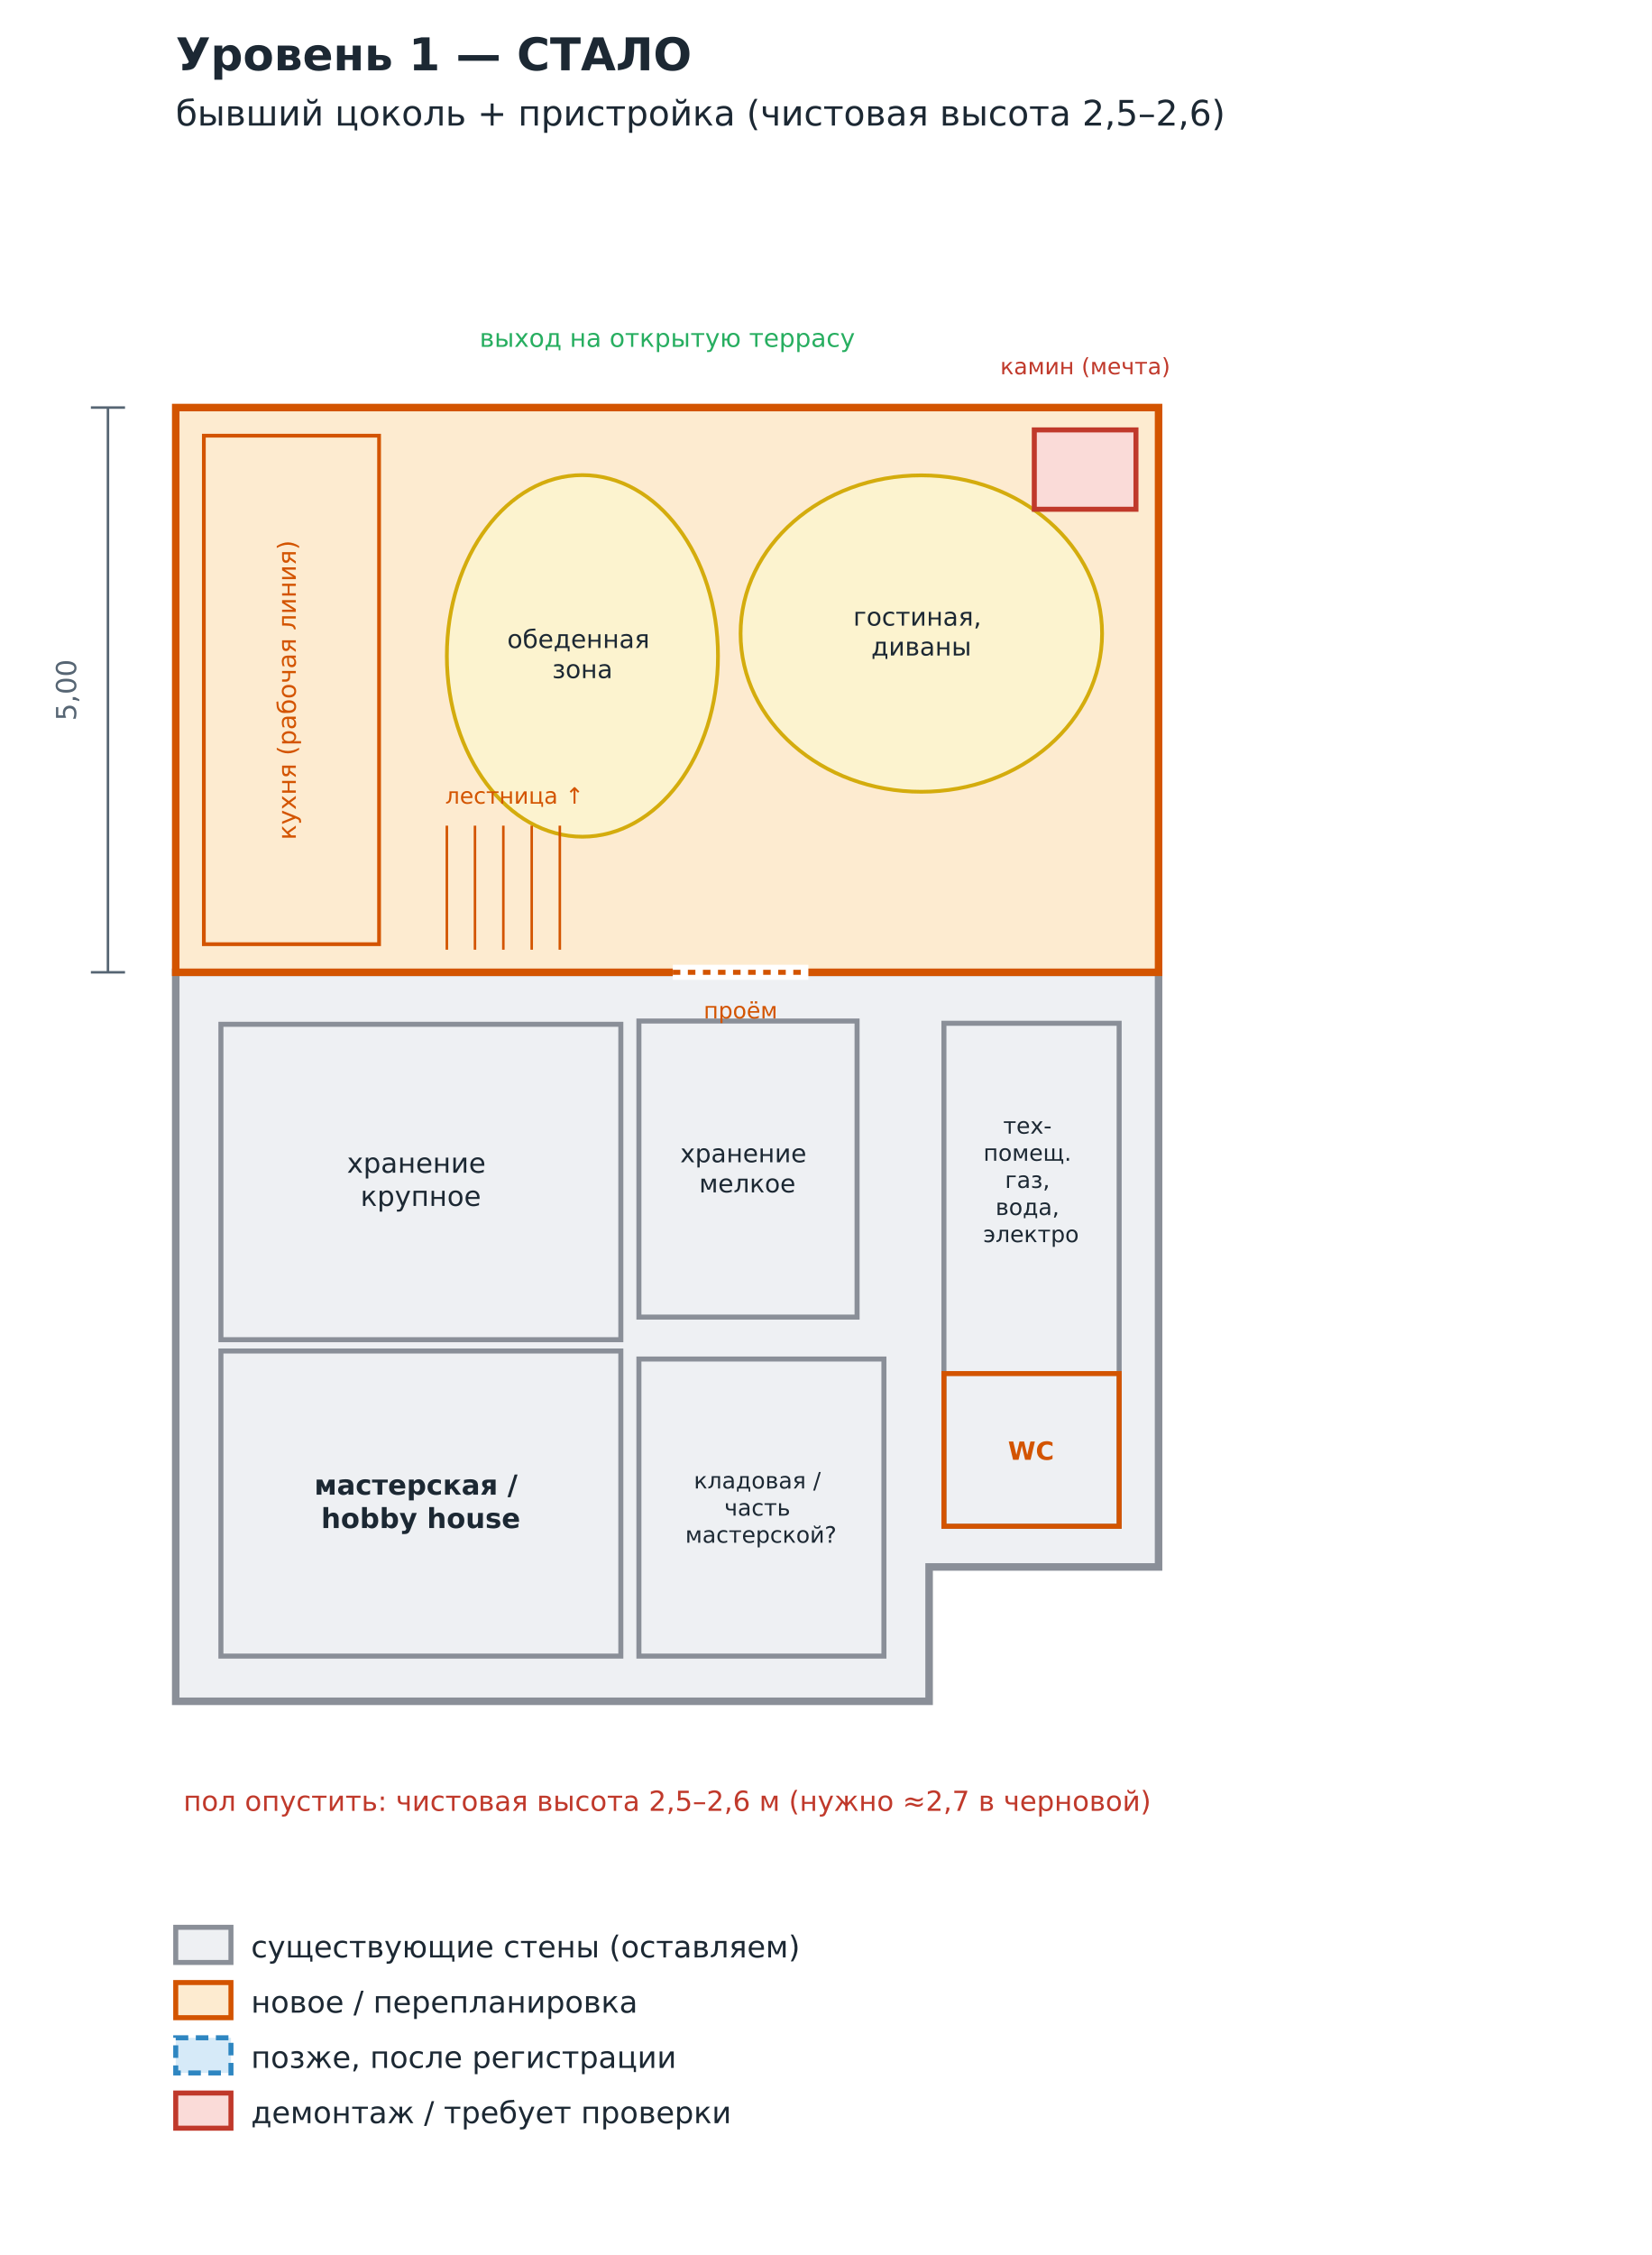
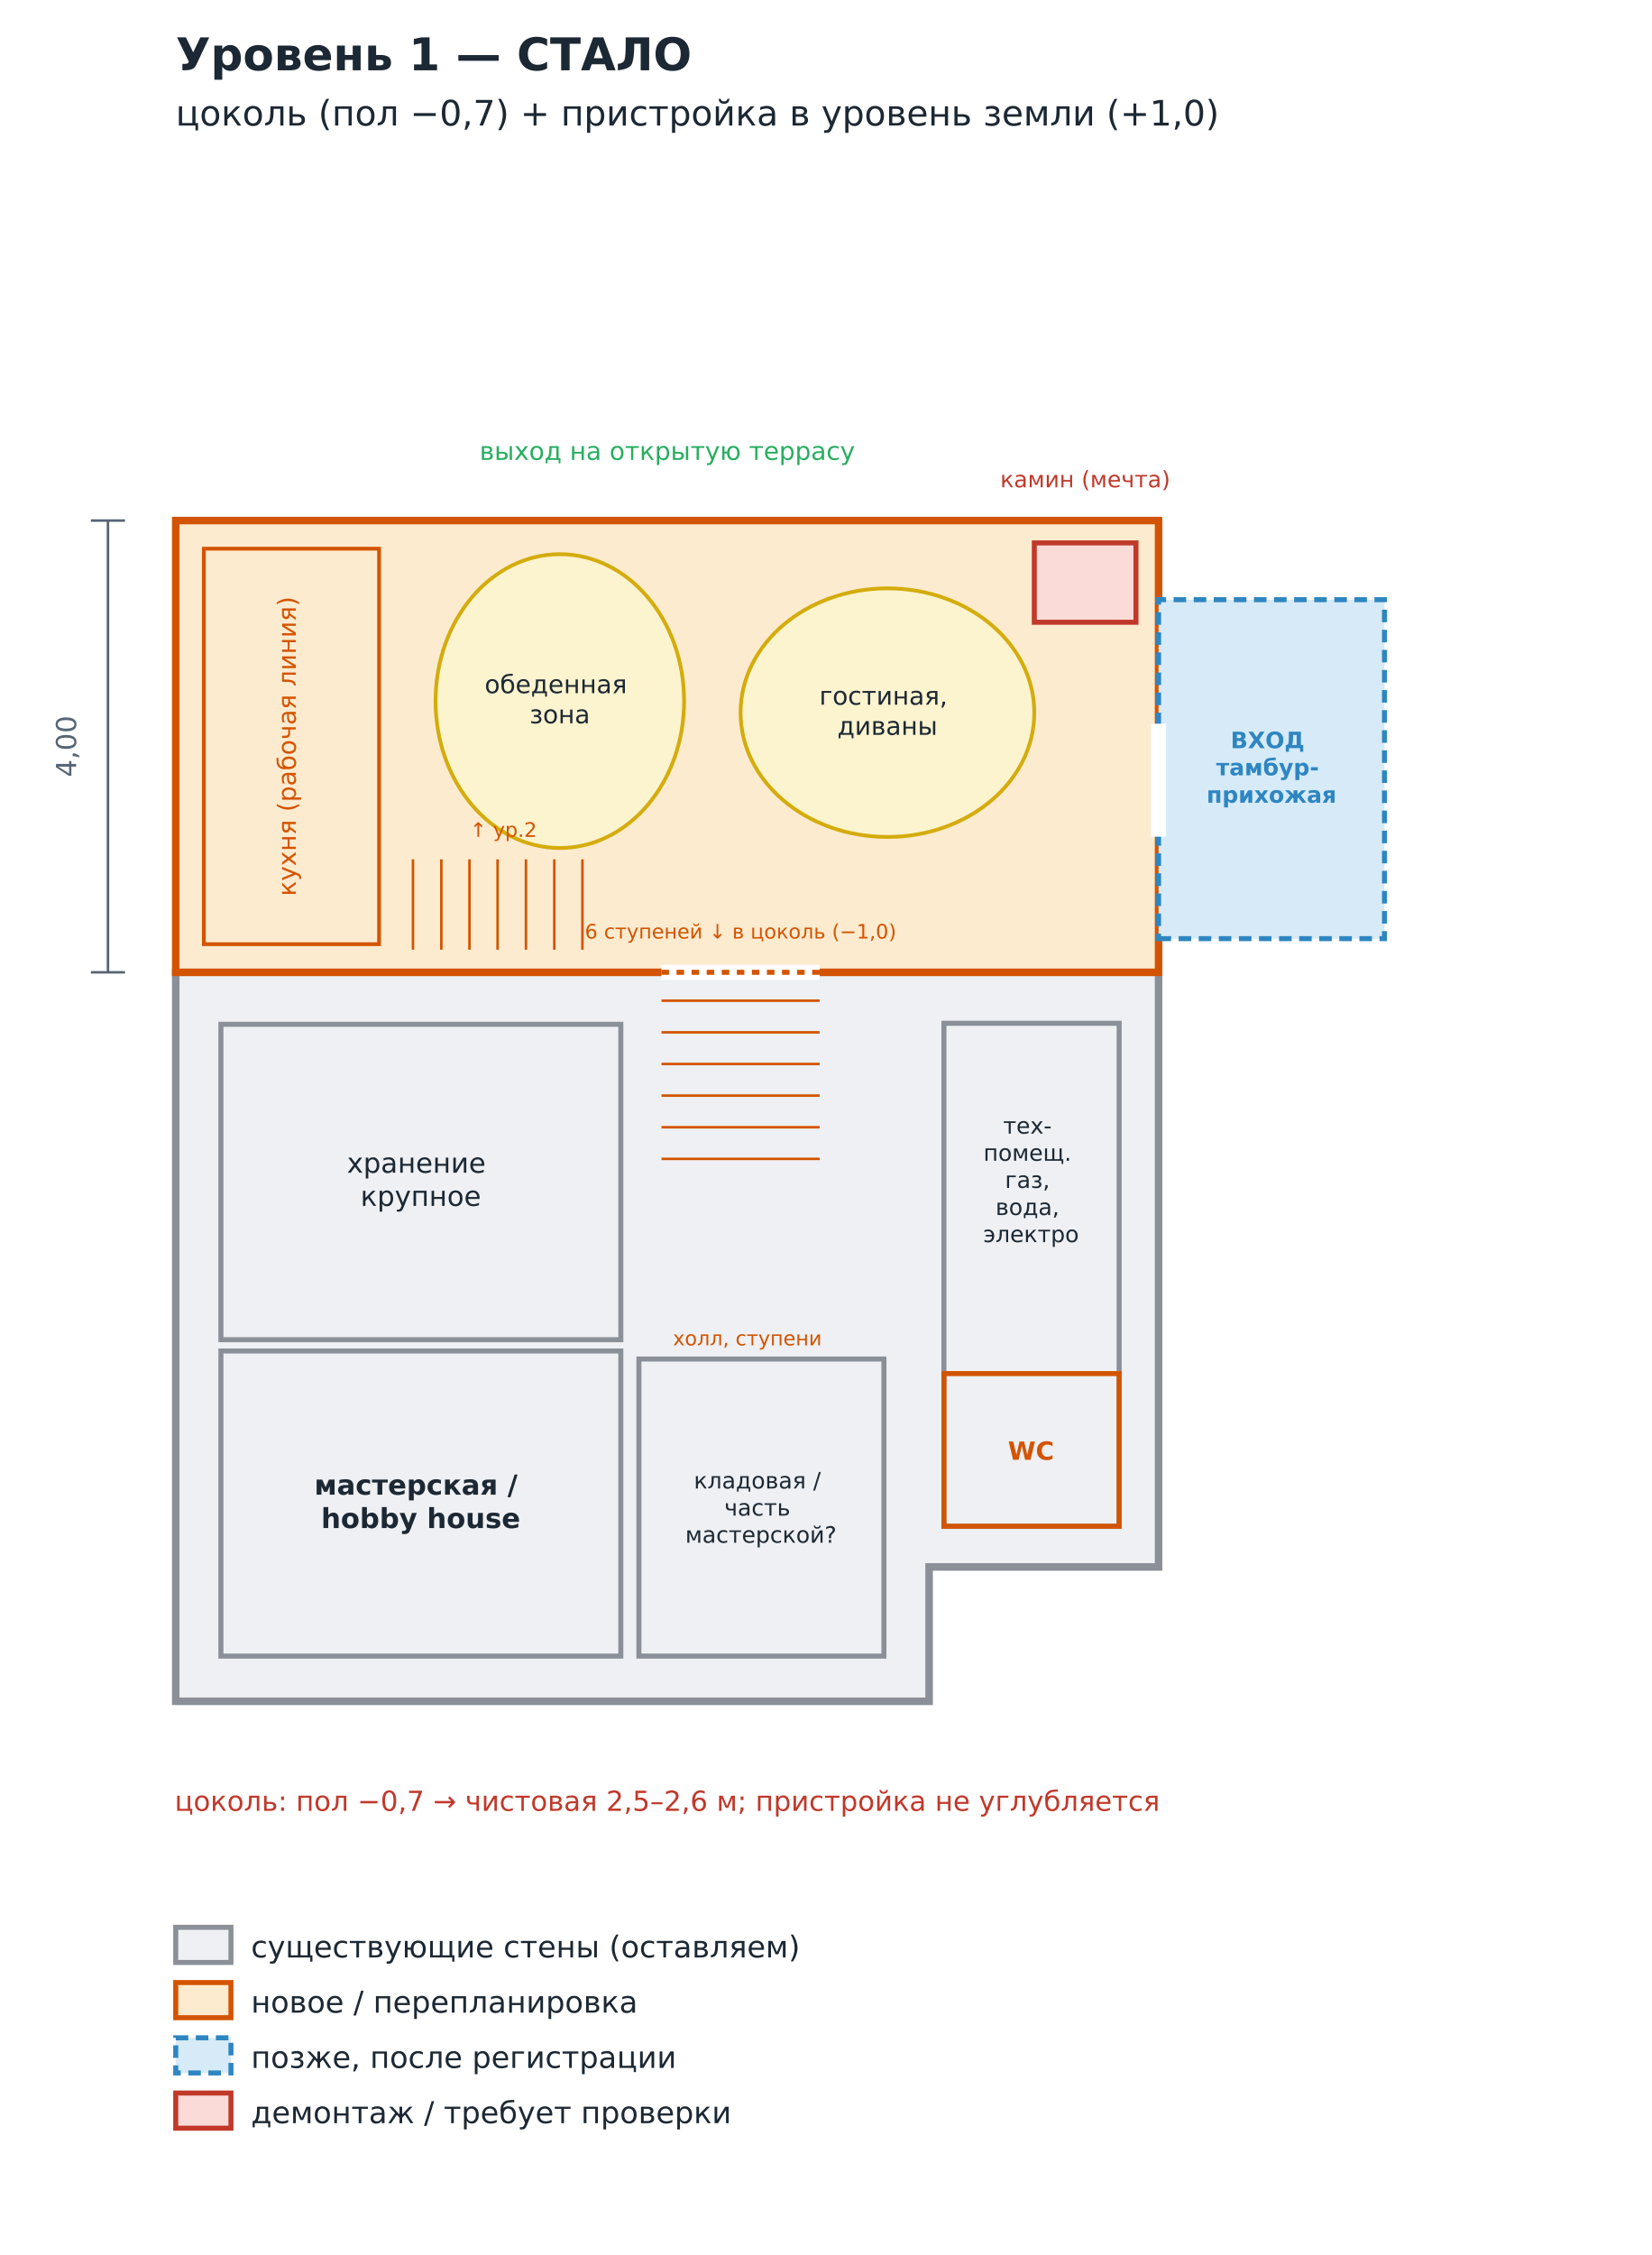
<svg xmlns="http://www.w3.org/2000/svg" width="658" height="898" viewBox="0 0 658 898">
  <rect width="100%" height="100%" fill="white" />
  <text x="70" y="28" font-family="DejaVu Sans, Arial, sans-serif" font-size="18" font-weight="bold" fill="#1c2833">Уровень 1 — СТАЛО</text>
-   <text x="70" y="50" font-family="DejaVu Sans, Arial, sans-serif" font-size="14" font-weight="normal" fill="#1c2833">бывший цоколь + пристройка (чистовая высота 2,5–2,6)</text>
+   <text x="70" y="50" font-family="DejaVu Sans, Arial, sans-serif" font-size="14" font-weight="normal" fill="#1c2833">цоколь (пол −0,7) + пристройка в уровень земли (+1,0)</text>
  <polygon points="70.0,677.5 370.1,677.5 370.1,624.0 461.5,624.0 461.5,387.2 70.0,387.2" stroke="#8a8f98" fill="#eef0f3" stroke-width="3" fill-opacity="1" />
-   <polygon points="70.0,387.2 461.5,387.2 461.5,162.3 70.0,162.3" stroke="#d35400" fill="#fdebd0" stroke-width="3" fill-opacity="1" />
+   <polygon points="70.0,387.2 461.5,387.2 461.5,207.3 70.0,207.3" stroke="#d35400" fill="#fdebd0" stroke-width="3" fill-opacity="1" />
  <polygon points="88.0,533.5 247.3,533.5 247.3,407.9 88.0,407.9" stroke="#8a8f98" fill="none" stroke-width="2" fill-opacity="1" />
  <text font-family="DejaVu Sans, Arial, sans-serif" font-size="11" fill="#1c2833" text-anchor="middle" dominant-baseline="middle">
    <tspan x="167.6" y="463.9">хранение</tspan>
    <tspan x="167.6" y="477.1">крупное</tspan>
  </text>
  <polygon points="88.0,659.5 247.3,659.5 247.3,538.0 88.0,538.0" stroke="#8a8f98" fill="none" stroke-width="2" fill-opacity="1" />
  <text font-family="DejaVu Sans, Arial, sans-serif" font-size="11" fill="#1c2833" text-anchor="middle" dominant-baseline="middle" font-weight="bold">
    <tspan x="167.6" y="592.1">мастерская /</tspan>
    <tspan x="167.6" y="605.4">hobby house</tspan>
  </text>
-   <polygon points="254.5,524.5 341.4,524.5 341.4,406.6 254.5,406.6" stroke="#8a8f98" fill="none" stroke-width="2" fill-opacity="1" />
-   <text font-family="DejaVu Sans, Arial, sans-serif" font-size="10" fill="#1c2833" text-anchor="middle" dominant-baseline="middle">
-     <tspan x="297.7" y="460.0">хранение</tspan>
-     <tspan x="297.7" y="472.0">мелкое</tspan>
+   <polygon points="254.5,659.5 352.1,659.5 352.1,541.2 254.5,541.2" stroke="#8a8f98" fill="none" stroke-width="2" fill-opacity="1" />
+   <text font-family="DejaVu Sans, Arial, sans-serif" font-size="8" fill="#d35400" text-anchor="middle" dominant-baseline="middle">
+     <tspan x="297.7" y="533.5">холл, ступени</tspan>
  </text>
-   <polygon points="254.5,659.5 352.1,659.5 352.1,541.2 254.5,541.2" stroke="#8a8f98" fill="none" stroke-width="2" fill-opacity="1" />
  <text font-family="DejaVu Sans, Arial, sans-serif" font-size="9" fill="#1c2833" text-anchor="middle" dominant-baseline="middle">
    <tspan x="303.1" y="590.2">кладовая /</tspan>
    <tspan x="303.1" y="601.0">часть</tspan>
    <tspan x="303.1" y="611.8">мастерской?</tspan>
  </text>
  <polygon points="376.0,607.8 445.8,607.8 445.8,407.5 376.0,407.5" stroke="#8a8f98" fill="none" stroke-width="2" fill-opacity="1" />
  <text font-family="DejaVu Sans, Arial, sans-serif" font-size="9" fill="#1c2833" text-anchor="middle" dominant-baseline="middle">
    <tspan x="410.7" y="448.9">тех-</tspan>
    <tspan x="410.7" y="459.7">помещ.</tspan>
    <tspan x="410.7" y="470.5">газ,</tspan>
    <tspan x="410.7" y="481.3">вода,</tspan>
    <tspan x="410.7" y="492.1">электро</tspan>
  </text>
  <polygon points="376.0,607.8 445.8,607.8 445.8,547.0 376.0,547.0" stroke="#d35400" fill="none" stroke-width="2" fill-opacity="1" />
  <text font-family="DejaVu Sans, Arial, sans-serif" font-size="10" fill="#d35400" text-anchor="middle" dominant-baseline="middle" font-weight="bold">
    <tspan x="410.7" y="578.5">WC</tspan>
  </text>
-   <line x1="268.0" y1="387.2" x2="322.0" y2="387.2" stroke="white" stroke-width="6" />
-   <line x1="268.0" y1="387.2" x2="322.0" y2="387.2" stroke="#d35400" stroke-width="2" stroke-dasharray="3,3" />
-   <text font-family="DejaVu Sans, Arial, sans-serif" font-size="9" fill="#d35400" text-anchor="middle" dominant-baseline="middle">
-     <tspan x="295.0" y="403.0">проём</tspan>
+   <line x1="263.5" y1="387.2" x2="326.5" y2="387.2" stroke="white" stroke-width="6" />
+   <line x1="263.5" y1="387.2" x2="326.5" y2="387.2" stroke="#d35400" stroke-width="2" stroke-dasharray="3,3" />
+   <line x1="263.5" y1="398.5" x2="326.5" y2="398.5" stroke="#d35400" stroke-width="1" />
+   <line x1="263.5" y1="411.1" x2="326.5" y2="411.1" stroke="#d35400" stroke-width="1" />
+   <line x1="263.5" y1="423.7" x2="326.5" y2="423.7" stroke="#d35400" stroke-width="1" />
+   <line x1="263.5" y1="436.3" x2="326.5" y2="436.3" stroke="#d35400" stroke-width="1" />
+   <line x1="263.5" y1="448.9" x2="326.5" y2="448.9" stroke="#d35400" stroke-width="1" />
+   <line x1="263.5" y1="461.5" x2="326.5" y2="461.5" stroke="#d35400" stroke-width="1" />
+   <text font-family="DejaVu Sans, Arial, sans-serif" font-size="8" fill="#d35400" text-anchor="middle" dominant-baseline="middle">
+     <tspan x="295.0" y="371.5">6 ступеней ↓ в цоколь (−1,0)</tspan>
  </text>
-   <polygon points="81.2,376.0 151.0,376.0 151.0,173.5 81.2,173.5" stroke="#d35400" fill="none" stroke-width="1.5" fill-opacity="1" />
-   <text font-family="DejaVu Sans, Arial, sans-serif" font-size="10" fill="#d35400" text-anchor="middle" dominant-baseline="middle" transform="rotate(-90 115.0 274.8)">
-     <tspan x="115.0" y="274.8">кухня (рабочая линия)</tspan>
+   <polygon points="81.2,376.0 151.0,376.0 151.0,218.5 81.2,218.5" stroke="#d35400" fill="none" stroke-width="1.5" fill-opacity="1" />
+   <text font-family="DejaVu Sans, Arial, sans-serif" font-size="10" fill="#d35400" text-anchor="middle" dominant-baseline="middle" transform="rotate(-90 115.0 297.2)">
+     <tspan x="115.0" y="297.2">кухня (рабочая линия)</tspan>
  </text>
-   <ellipse cx="232.0" cy="261.2" rx="54.0" ry="72.0" stroke="#d4ac0d" fill="#fcf3cf" stroke-width="1.5" />
+   <ellipse cx="223.0" cy="279.2" rx="49.5" ry="58.5" stroke="#d4ac0d" fill="#fcf3cf" stroke-width="1.5" />
  <text font-family="DejaVu Sans, Arial, sans-serif" font-size="10" fill="#1c2833" text-anchor="middle" dominant-baseline="middle">
-     <tspan x="232.0" y="255.2">обеденная</tspan>
-     <tspan x="232.0" y="267.2">зона</tspan>
+     <tspan x="223.0" y="273.2">обеденная</tspan>
+     <tspan x="223.0" y="285.2">зона</tspan>
  </text>
-   <ellipse cx="367.0" cy="252.3" rx="72.0" ry="63.0" stroke="#d4ac0d" fill="#fcf3cf" stroke-width="1.5" />
+   <ellipse cx="353.5" cy="283.8" rx="58.5" ry="49.5" stroke="#d4ac0d" fill="#fcf3cf" stroke-width="1.5" />
  <text font-family="DejaVu Sans, Arial, sans-serif" font-size="10" fill="#1c2833" text-anchor="middle" dominant-baseline="middle">
-     <tspan x="367.0" y="246.3">гостиная,</tspan>
-     <tspan x="367.0" y="258.2">диваны</tspan>
+     <tspan x="353.5" y="277.8">гостиная,</tspan>
+     <tspan x="353.5" y="289.8">диваны</tspan>
  </text>
-   <polygon points="412.0,202.8 452.5,202.8 452.5,171.2 412.0,171.2" stroke="#c0392b" fill="#fadbd8" stroke-width="2" fill-opacity="1" />
+   <polygon points="461.5,373.8 551.5,373.8 551.5,238.8 461.5,238.8" stroke="#2e86c1" fill="#d6eaf8" stroke-width="2" stroke-dasharray="5,3" fill-opacity="1" />
+   <text font-family="DejaVu Sans, Arial, sans-serif" font-size="9" fill="#2e86c1" text-anchor="middle" dominant-baseline="middle" font-weight="bold">
+     <tspan x="506.5" y="295.4">ВХОД</tspan>
+     <tspan x="506.5" y="306.2">тамбур-</tspan>
+     <tspan x="506.5" y="317.1">прихожая</tspan>
+   </text>
+   <line x1="461.5" y1="333.2" x2="461.5" y2="288.2" stroke="white" stroke-width="6" />
+   <polygon points="412.0,247.8 452.5,247.8 452.5,216.2 412.0,216.2" stroke="#c0392b" fill="#fadbd8" stroke-width="2" fill-opacity="1" />
  <text font-family="DejaVu Sans, Arial, sans-serif" font-size="9" fill="#c0392b" text-anchor="middle" dominant-baseline="middle">
-     <tspan x="432.3" y="146.5">камин (мечта)</tspan>
+     <tspan x="432.3" y="191.5">камин (мечта)</tspan>
  </text>
-   <line x1="178.0" y1="378.2" x2="178.0" y2="328.8" stroke="#d35400" stroke-width="1" />
-   <line x1="189.2" y1="378.2" x2="189.2" y2="328.8" stroke="#d35400" stroke-width="1" />
-   <line x1="200.5" y1="378.2" x2="200.5" y2="328.8" stroke="#d35400" stroke-width="1" />
-   <line x1="211.8" y1="378.2" x2="211.8" y2="328.8" stroke="#d35400" stroke-width="1" />
-   <line x1="223.0" y1="378.2" x2="223.0" y2="328.8" stroke="#d35400" stroke-width="1" />
-   <text font-family="DejaVu Sans, Arial, sans-serif" font-size="9" fill="#d35400" text-anchor="middle" dominant-baseline="middle">
-     <tspan x="205.0" y="317.5">лестница ↑</tspan>
+   <line x1="164.5" y1="378.2" x2="164.5" y2="342.2" stroke="#d35400" stroke-width="1" />
+   <line x1="175.8" y1="378.2" x2="175.8" y2="342.2" stroke="#d35400" stroke-width="1" />
+   <line x1="187.0" y1="378.2" x2="187.0" y2="342.2" stroke="#d35400" stroke-width="1" />
+   <line x1="198.2" y1="378.2" x2="198.2" y2="342.2" stroke="#d35400" stroke-width="1" />
+   <line x1="209.5" y1="378.2" x2="209.5" y2="342.2" stroke="#d35400" stroke-width="1" />
+   <line x1="220.8" y1="378.2" x2="220.8" y2="342.2" stroke="#d35400" stroke-width="1" />
+   <line x1="232.0" y1="378.2" x2="232.0" y2="342.2" stroke="#d35400" stroke-width="1" />
+   <text font-family="DejaVu Sans, Arial, sans-serif" font-size="8" fill="#d35400" text-anchor="middle" dominant-baseline="middle">
+     <tspan x="200.5" y="331.0">↑ ур.2</tspan>
  </text>
  <text font-family="DejaVu Sans, Arial, sans-serif" font-size="10" fill="#27ae60" text-anchor="middle" dominant-baseline="middle">
-     <tspan x="265.8" y="135.3">выход на открытую террасу</tspan>
+     <tspan x="265.8" y="180.3">выход на открытую террасу</tspan>
  </text>
  <text font-family="DejaVu Sans, Arial, sans-serif" font-size="11" fill="#c0392b" text-anchor="middle" dominant-baseline="middle">
-     <tspan x="265.8" y="718.0">пол опустить: чистовая высота 2,5–2,6 м (нужно ≈2,7 в черновой)</tspan>
+     <tspan x="265.8" y="718.0">цоколь: пол −0,7 → чистовая 2,5–2,6 м; пристройка не углубляется</tspan>
  </text>
-   <line x1="43.0" y1="387.2" x2="43.0" y2="162.3" stroke="#566573" stroke-width="1" />
+   <line x1="43.0" y1="387.2" x2="43.0" y2="207.3" stroke="#566573" stroke-width="1" />
  <line x1="36.2" y1="387.2" x2="49.8" y2="387.2" stroke="#566573" stroke-width="1" />
-   <line x1="36.2" y1="162.3" x2="49.8" y2="162.3" stroke="#566573" stroke-width="1" />
-   <text font-family="DejaVu Sans, Arial, sans-serif" font-size="11" fill="#566573" text-anchor="middle" dominant-baseline="middle" transform="rotate(-90 27.2 274.8)">
-     <tspan x="27.2" y="274.8">5,00</tspan>
+   <line x1="36.2" y1="207.3" x2="49.8" y2="207.3" stroke="#566573" stroke-width="1" />
+   <text font-family="DejaVu Sans, Arial, sans-serif" font-size="11" fill="#566573" text-anchor="middle" dominant-baseline="middle" transform="rotate(-90 27.2 297.2)">
+     <tspan x="27.2" y="297.2">4,00</tspan>
  </text>
  <rect x="70" y="767.5" width="22" height="14" stroke="#8a8f98" fill="#eef0f3" stroke-width="2" />
  <text x="100" y="779.5" font-family="DejaVu Sans, Arial, sans-serif" font-size="12" fill="#1c2833" text-anchor="start">существующие стены (оставляем)</text>
  <rect x="70" y="789.5" width="22" height="14" stroke="#d35400" fill="#fdebd0" stroke-width="2" />
  <text x="100" y="801.5" font-family="DejaVu Sans, Arial, sans-serif" font-size="12" fill="#1c2833" text-anchor="start">новое / перепланировка</text>
  <rect x="70" y="811.5" width="22" height="14" stroke="#2e86c1" fill="#d6eaf8" stroke-width="2" stroke-dasharray="5,3" />
  <text x="100" y="823.5" font-family="DejaVu Sans, Arial, sans-serif" font-size="12" fill="#1c2833" text-anchor="start">позже, после регистрации</text>
  <rect x="70" y="833.5" width="22" height="14" stroke="#c0392b" fill="#fadbd8" stroke-width="2" />
  <text x="100" y="845.5" font-family="DejaVu Sans, Arial, sans-serif" font-size="12" fill="#1c2833" text-anchor="start">демонтаж / требует проверки</text>
</svg>
